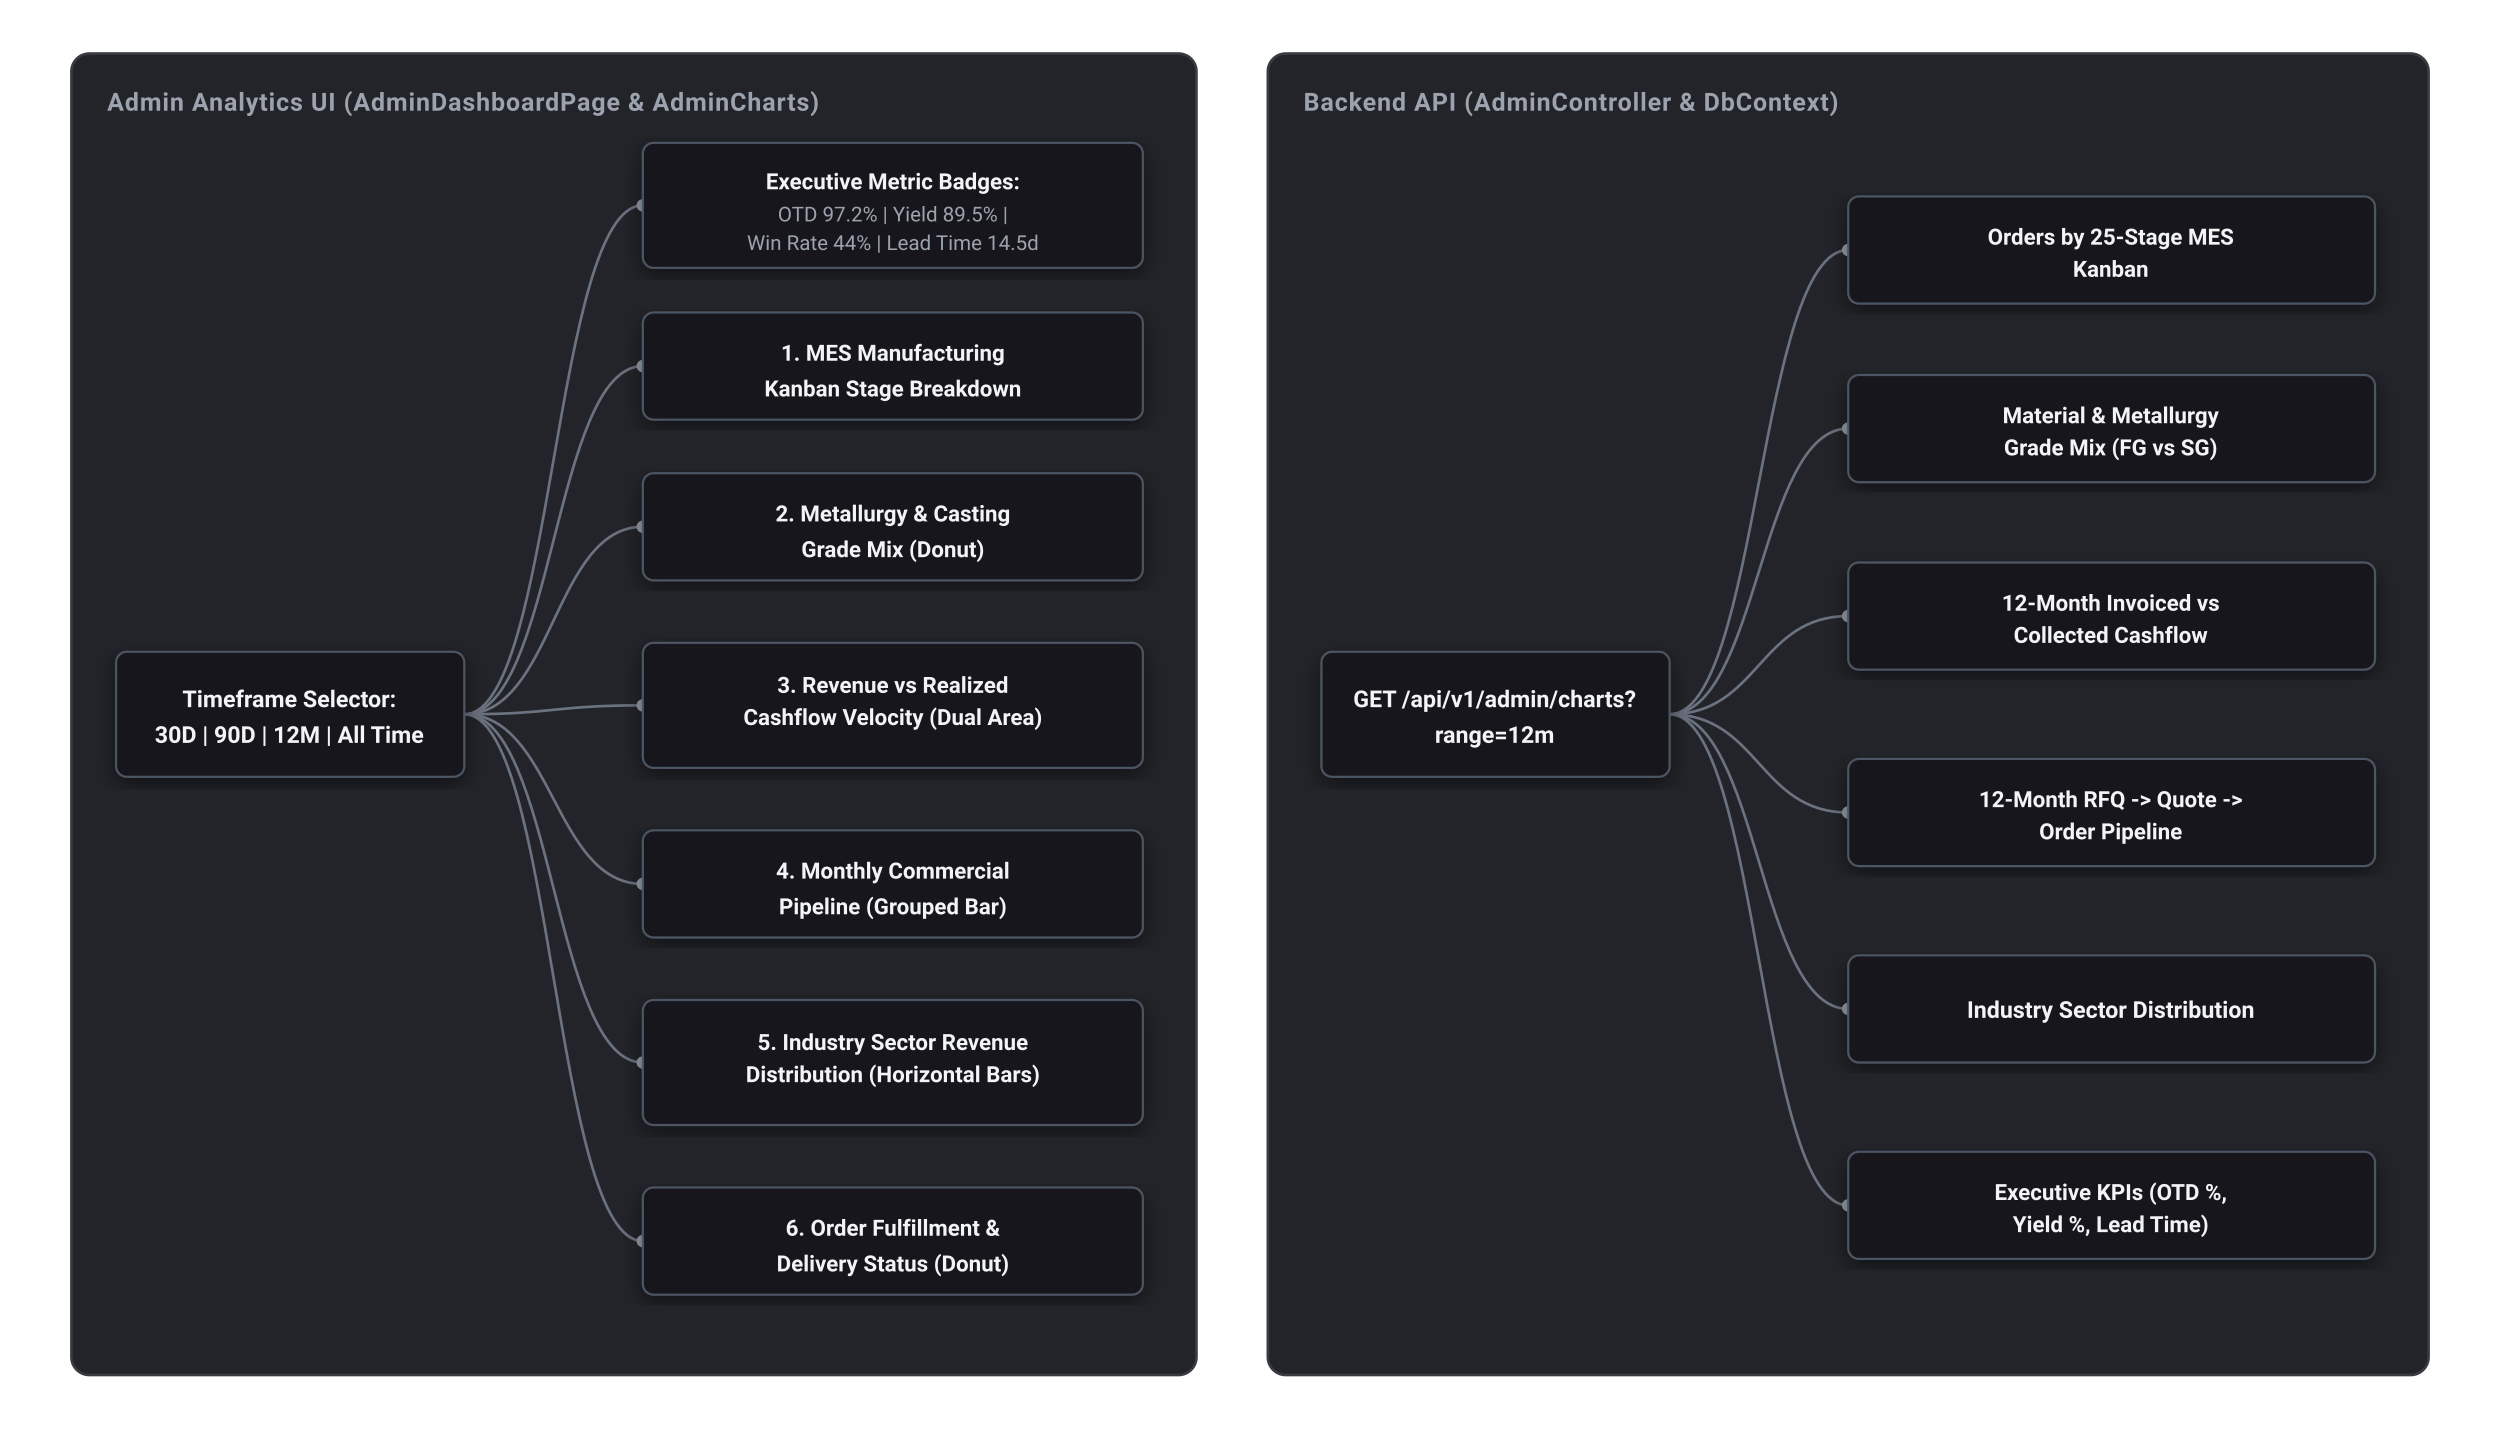
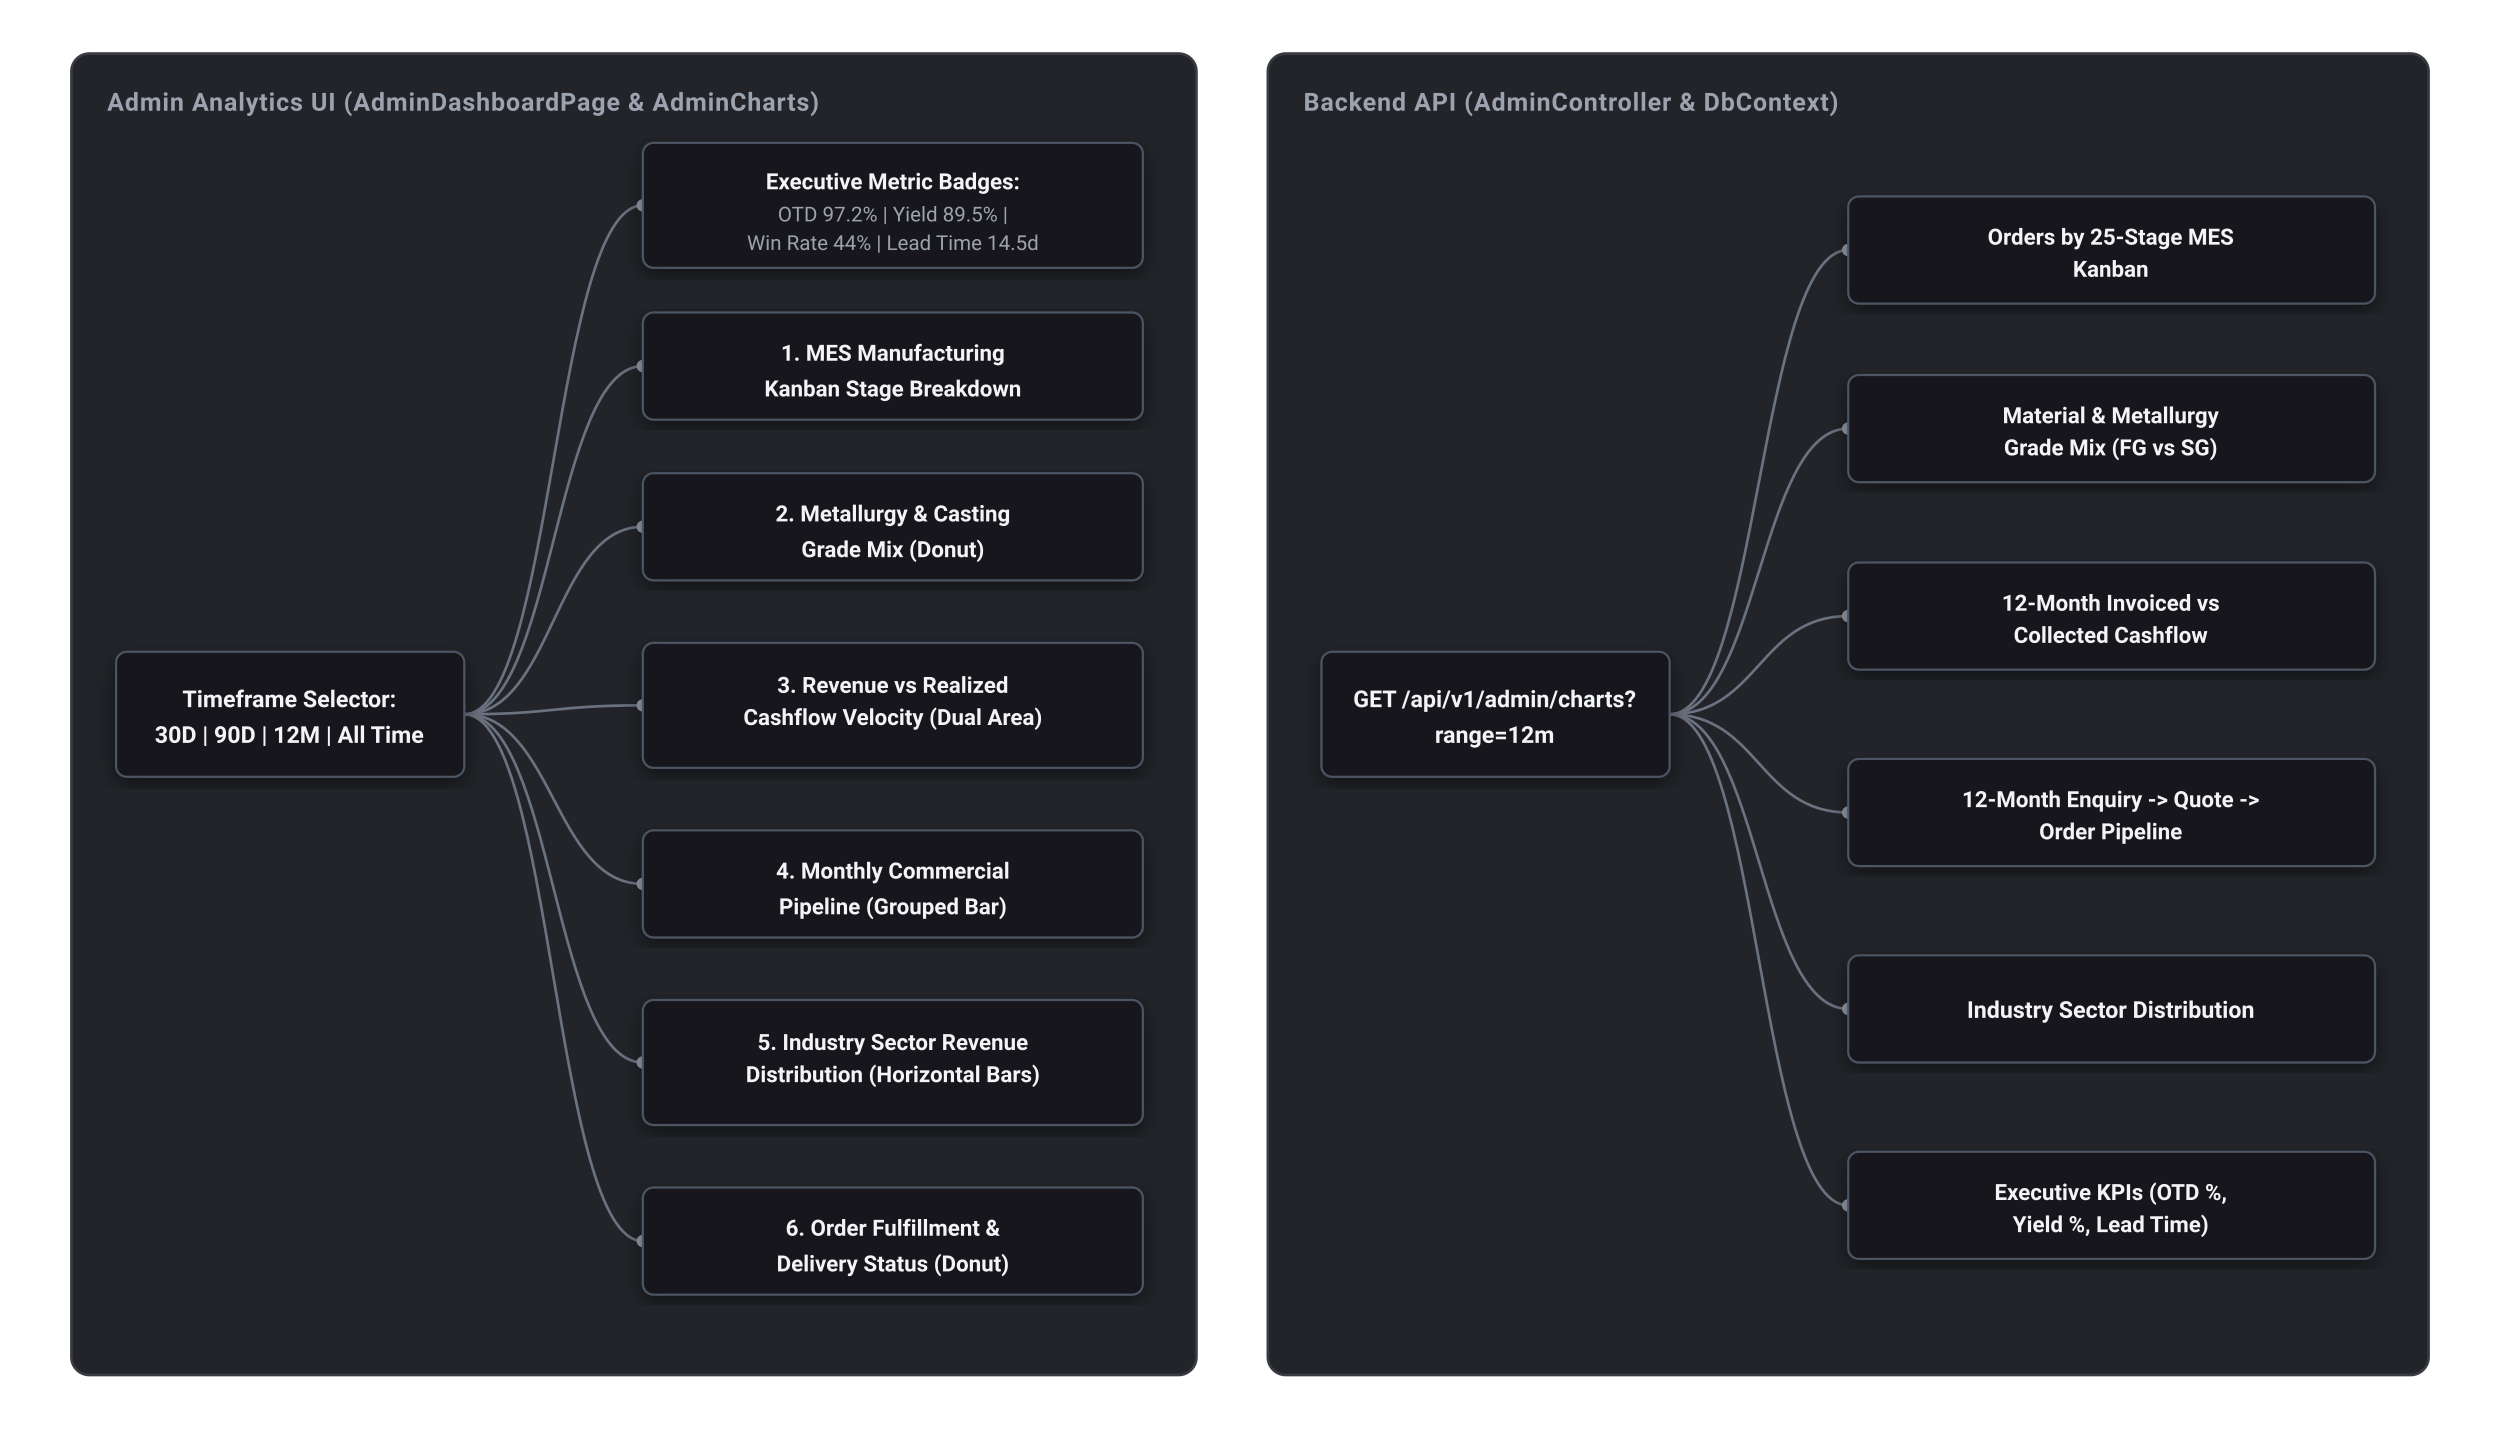
<svg xmlns="http://www.w3.org/2000/svg" viewBox="0 0 1400 800" width="100%" height="100%" style="background-color: #121316; font-family: -apple-system, BlinkMacSystemFont, 'Segoe UI', Roboto, Helvetica, Arial, sans-serif;">
  <defs>
    <filter id="card-shadow" x="-10%" y="-10%" width="120%" height="120%">
      <feDropShadow dx="0" dy="4" stdDeviation="6" flood-color="#000000" flood-opacity="0.5" />
    </filter>
  </defs>
  <rect x="40" y="30" width="630" height="740" rx="10" fill="#222429" stroke="#383b42" stroke-width="1.5" />
  <text x="60" y="62" fill="#9ca3af" font-size="14" font-weight="600" letter-spacing="0.5">Admin Analytics UI (AdminDashboardPage &amp; AdminCharts)</text>
  <rect x="710" y="30" width="650" height="740" rx="10" fill="#222429" stroke="#383b42" stroke-width="1.5" />
  <text x="730" y="62" fill="#9ca3af" font-size="14" font-weight="600" letter-spacing="0.5">Backend API (AdminController &amp; DbContext)</text>
  <path d="M 260 400 C 310 400, 310 115, 360 115" fill="none" stroke="#6b7280" stroke-width="1.5" />
  <circle cx="360" cy="115" r="3.5" fill="#9ca3af" />
  <path d="M 260 400 C 310 400, 310 205, 360 205" fill="none" stroke="#6b7280" stroke-width="1.5" />
  <circle cx="360" cy="205" r="3.5" fill="#9ca3af" />
  <path d="M 260 400 C 310 400, 310 295, 360 295" fill="none" stroke="#6b7280" stroke-width="1.5" />
  <circle cx="360" cy="295" r="3.5" fill="#9ca3af" />
  <path d="M 260 400 C 310 400, 310 395, 360 395" fill="none" stroke="#6b7280" stroke-width="1.5" />
  <circle cx="360" cy="395" r="3.5" fill="#9ca3af" />
  <path d="M 260 400 C 310 400, 310 495, 360 495" fill="none" stroke="#6b7280" stroke-width="1.5" />
  <circle cx="360" cy="495" r="3.5" fill="#9ca3af" />
  <path d="M 260 400 C 310 400, 310 595, 360 595" fill="none" stroke="#6b7280" stroke-width="1.5" />
  <circle cx="360" cy="595" r="3.5" fill="#9ca3af" />
  <path d="M 260 400 C 310 400, 310 695, 360 695" fill="none" stroke="#6b7280" stroke-width="1.5" />
  <circle cx="360" cy="695" r="3.5" fill="#9ca3af" />
  <g filter="url(#card-shadow)">
    <rect x="65" y="365" width="195" height="70" rx="6" fill="#18191c" stroke="#4b5563" stroke-width="1.2" />
    <text x="162" y="396" fill="#f3f4f6" font-size="13" font-weight="600" text-anchor="middle">Timeframe Selector:</text>
    <text x="162" y="416" fill="#f3f4f6" font-size="13" font-weight="600" text-anchor="middle">30D | 90D | 12M | All Time</text>
  </g>
  <g filter="url(#card-shadow)">
    <rect x="360" y="80" width="280" height="70" rx="6" fill="#18191c" stroke="#4b5563" stroke-width="1.2" />
    <text x="500" y="106" fill="#f3f4f6" font-size="12.5" font-weight="600" text-anchor="middle">Executive Metric Badges:</text>
    <text x="500" y="124" fill="#9ca3af" font-size="11.5" text-anchor="middle">OTD 97.2% | Yield 89.5% |</text>
    <text x="500" y="140" fill="#9ca3af" font-size="11.5" text-anchor="middle">Win Rate 44% | Lead Time 14.5d</text>
  </g>
  <g filter="url(#card-shadow)">
    <rect x="360" y="175" width="280" height="60" rx="6" fill="#18191c" stroke="#4b5563" stroke-width="1.2" />
    <text x="500" y="202" fill="#f3f4f6" font-size="12.5" font-weight="600" text-anchor="middle">1. MES Manufacturing</text>
    <text x="500" y="222" fill="#f3f4f6" font-size="12.5" font-weight="600" text-anchor="middle">Kanban Stage Breakdown</text>
  </g>
  <g filter="url(#card-shadow)">
    <rect x="360" y="265" width="280" height="60" rx="6" fill="#18191c" stroke="#4b5563" stroke-width="1.2" />
    <text x="500" y="292" fill="#f3f4f6" font-size="12.5" font-weight="600" text-anchor="middle">2. Metallurgy &amp; Casting</text>
    <text x="500" y="312" fill="#f3f4f6" font-size="12.5" font-weight="600" text-anchor="middle">Grade Mix (Donut)</text>
  </g>
  <g filter="url(#card-shadow)">
    <rect x="360" y="360" width="280" height="70" rx="6" fill="#18191c" stroke="#4b5563" stroke-width="1.2" />
    <text x="500" y="388" fill="#f3f4f6" font-size="12.5" font-weight="600" text-anchor="middle">3. Revenue vs Realized</text>
    <text x="500" y="406" fill="#f3f4f6" font-size="12.5" font-weight="600" text-anchor="middle">Cashflow Velocity (Dual Area)</text>
  </g>
  <g filter="url(#card-shadow)">
    <rect x="360" y="465" width="280" height="60" rx="6" fill="#18191c" stroke="#4b5563" stroke-width="1.2" />
    <text x="500" y="492" fill="#f3f4f6" font-size="12.5" font-weight="600" text-anchor="middle">4. Monthly Commercial</text>
    <text x="500" y="512" fill="#f3f4f6" font-size="12.5" font-weight="600" text-anchor="middle">Pipeline (Grouped Bar)</text>
  </g>
  <g filter="url(#card-shadow)">
    <rect x="360" y="560" width="280" height="70" rx="6" fill="#18191c" stroke="#4b5563" stroke-width="1.2" />
    <text x="500" y="588" fill="#f3f4f6" font-size="12.5" font-weight="600" text-anchor="middle">5. Industry Sector Revenue</text>
    <text x="500" y="606" fill="#f3f4f6" font-size="12.5" font-weight="600" text-anchor="middle">Distribution (Horizontal Bars)</text>
  </g>
  <g filter="url(#card-shadow)">
    <rect x="360" y="665" width="280" height="60" rx="6" fill="#18191c" stroke="#4b5563" stroke-width="1.2" />
    <text x="500" y="692" fill="#f3f4f6" font-size="12.5" font-weight="600" text-anchor="middle">6. Order Fulfillment &amp;</text>
    <text x="500" y="712" fill="#f3f4f6" font-size="12.5" font-weight="600" text-anchor="middle">Delivery Status (Donut)</text>
  </g>
  <path d="M 935 400 C 985 400, 985 140, 1035 140" fill="none" stroke="#6b7280" stroke-width="1.5" />
  <circle cx="1035" cy="140" r="3.5" fill="#9ca3af" />
  <path d="M 935 400 C 985 400, 985 240, 1035 240" fill="none" stroke="#6b7280" stroke-width="1.5" />
  <circle cx="1035" cy="240" r="3.5" fill="#9ca3af" />
  <path d="M 935 400 C 985 400, 985 345, 1035 345" fill="none" stroke="#6b7280" stroke-width="1.5" />
  <circle cx="1035" cy="345" r="3.5" fill="#9ca3af" />
  <path d="M 935 400 C 985 400, 985 455, 1035 455" fill="none" stroke="#6b7280" stroke-width="1.5" />
  <circle cx="1035" cy="455" r="3.5" fill="#9ca3af" />
  <path d="M 935 400 C 985 400, 985 565, 1035 565" fill="none" stroke="#6b7280" stroke-width="1.5" />
  <circle cx="1035" cy="565" r="3.5" fill="#9ca3af" />
  <path d="M 935 400 C 985 400, 985 675, 1035 675" fill="none" stroke="#6b7280" stroke-width="1.5" />
  <circle cx="1035" cy="675" r="3.5" fill="#9ca3af" />
  <g filter="url(#card-shadow)">
    <rect x="740" y="365" width="195" height="70" rx="6" fill="#18191c" stroke="#4b5563" stroke-width="1.2" />
    <text x="837" y="396" fill="#f3f4f6" font-size="13" font-weight="600" text-anchor="middle">GET /api/v1/admin/charts?</text>
    <text x="837" y="416" fill="#f3f4f6" font-size="13" font-weight="600" text-anchor="middle">range=12m</text>
  </g>
  <g filter="url(#card-shadow)">
    <rect x="1035" y="110" width="295" height="60" rx="6" fill="#18191c" stroke="#4b5563" stroke-width="1.2" />
    <text x="1182" y="137" fill="#f3f4f6" font-size="12.5" font-weight="600" text-anchor="middle">Orders by 25-Stage MES</text>
    <text x="1182" y="155" fill="#f3f4f6" font-size="12.5" font-weight="600" text-anchor="middle">Kanban</text>
  </g>
  <g filter="url(#card-shadow)">
    <rect x="1035" y="210" width="295" height="60" rx="6" fill="#18191c" stroke="#4b5563" stroke-width="1.2" />
    <text x="1182" y="237" fill="#f3f4f6" font-size="12.5" font-weight="600" text-anchor="middle">Material &amp; Metallurgy</text>
    <text x="1182" y="255" fill="#f3f4f6" font-size="12.5" font-weight="600" text-anchor="middle">Grade Mix (FG vs SG)</text>
  </g>
  <g filter="url(#card-shadow)">
    <rect x="1035" y="315" width="295" height="60" rx="6" fill="#18191c" stroke="#4b5563" stroke-width="1.2" />
    <text x="1182" y="342" fill="#f3f4f6" font-size="12.5" font-weight="600" text-anchor="middle">12-Month Invoiced vs</text>
    <text x="1182" y="360" fill="#f3f4f6" font-size="12.5" font-weight="600" text-anchor="middle">Collected Cashflow</text>
  </g>
  <g filter="url(#card-shadow)">
    <rect x="1035" y="425" width="295" height="60" rx="6" fill="#18191c" stroke="#4b5563" stroke-width="1.2" />
-     <text x="1182" y="452" fill="#f3f4f6" font-size="12.5" font-weight="600" text-anchor="middle">12-Month RFQ -&gt; Quote -&gt;</text>
+     <text x="1182" y="452" fill="#f3f4f6" font-size="12.5" font-weight="600" text-anchor="middle">12-Month Enquiry -&gt; Quote -&gt;</text>
    <text x="1182" y="470" fill="#f3f4f6" font-size="12.5" font-weight="600" text-anchor="middle">Order Pipeline</text>
  </g>
  <g filter="url(#card-shadow)">
    <rect x="1035" y="535" width="295" height="60" rx="6" fill="#18191c" stroke="#4b5563" stroke-width="1.2" />
    <text x="1182" y="570" fill="#f3f4f6" font-size="13" font-weight="600" text-anchor="middle">Industry Sector Distribution</text>
  </g>
  <g filter="url(#card-shadow)">
    <rect x="1035" y="645" width="295" height="60" rx="6" fill="#18191c" stroke="#4b5563" stroke-width="1.2" />
    <text x="1182" y="672" fill="#f3f4f6" font-size="12.5" font-weight="600" text-anchor="middle">Executive KPIs (OTD %,</text>
    <text x="1182" y="690" fill="#f3f4f6" font-size="12.5" font-weight="600" text-anchor="middle">Yield %, Lead Time)</text>
  </g>
</svg>
